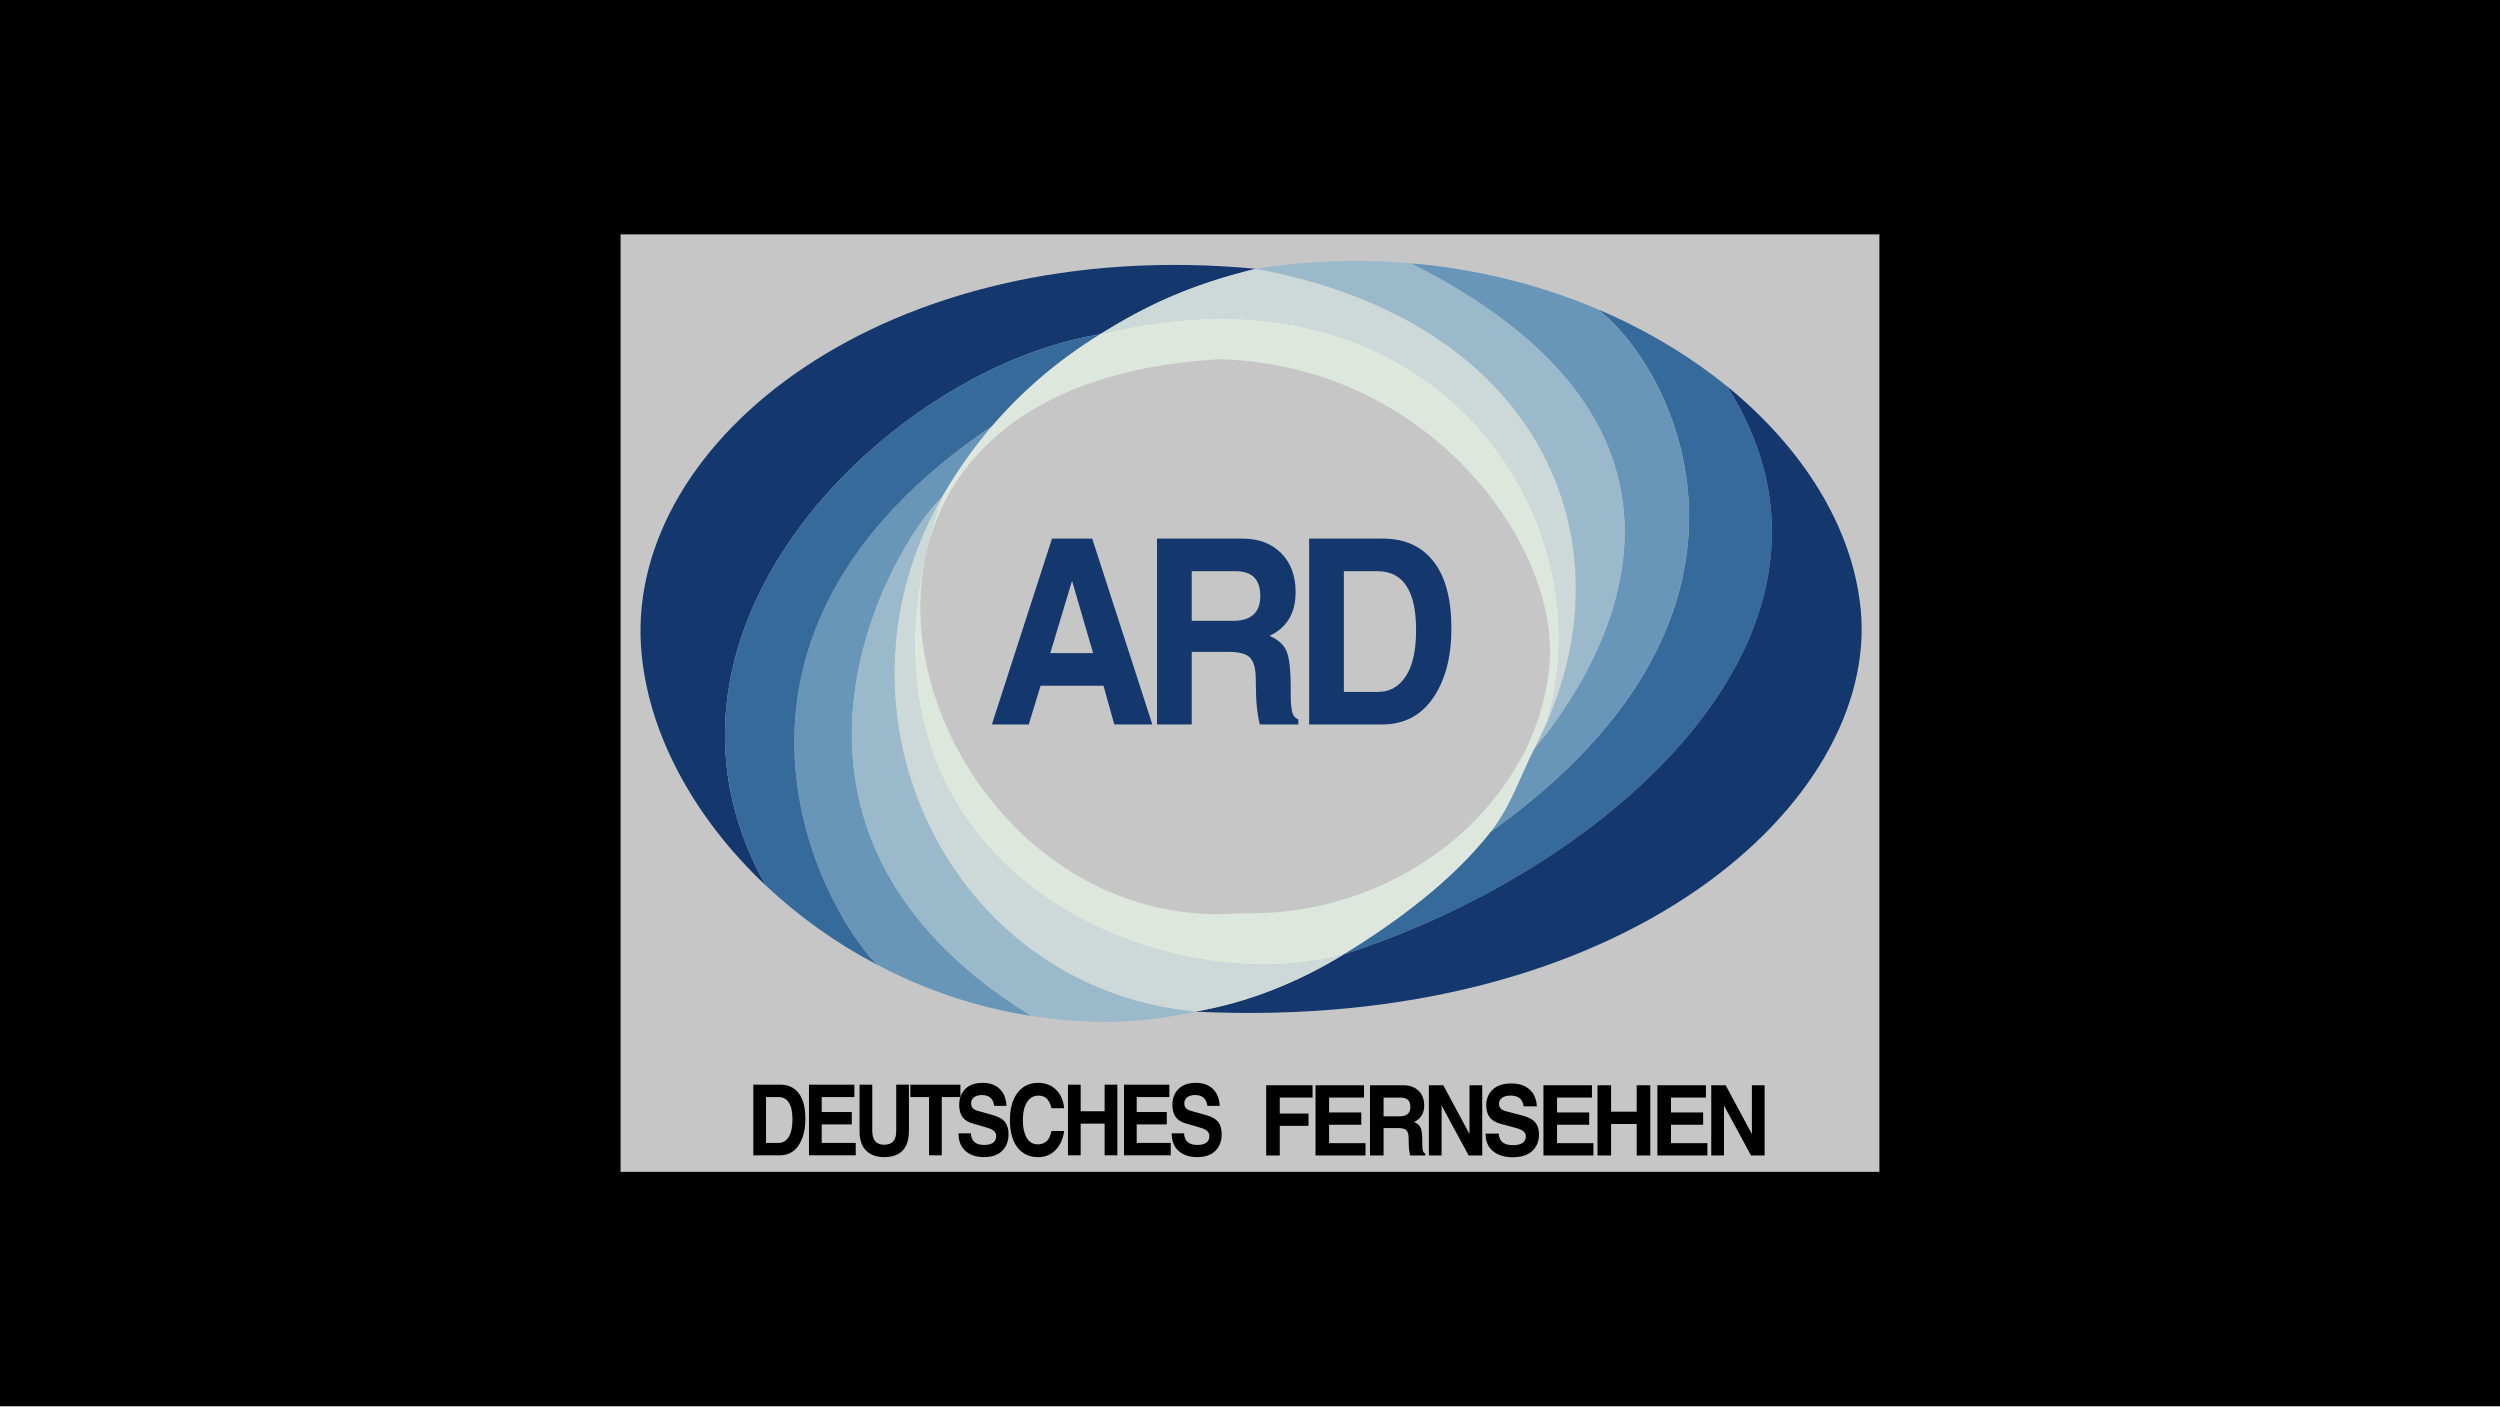
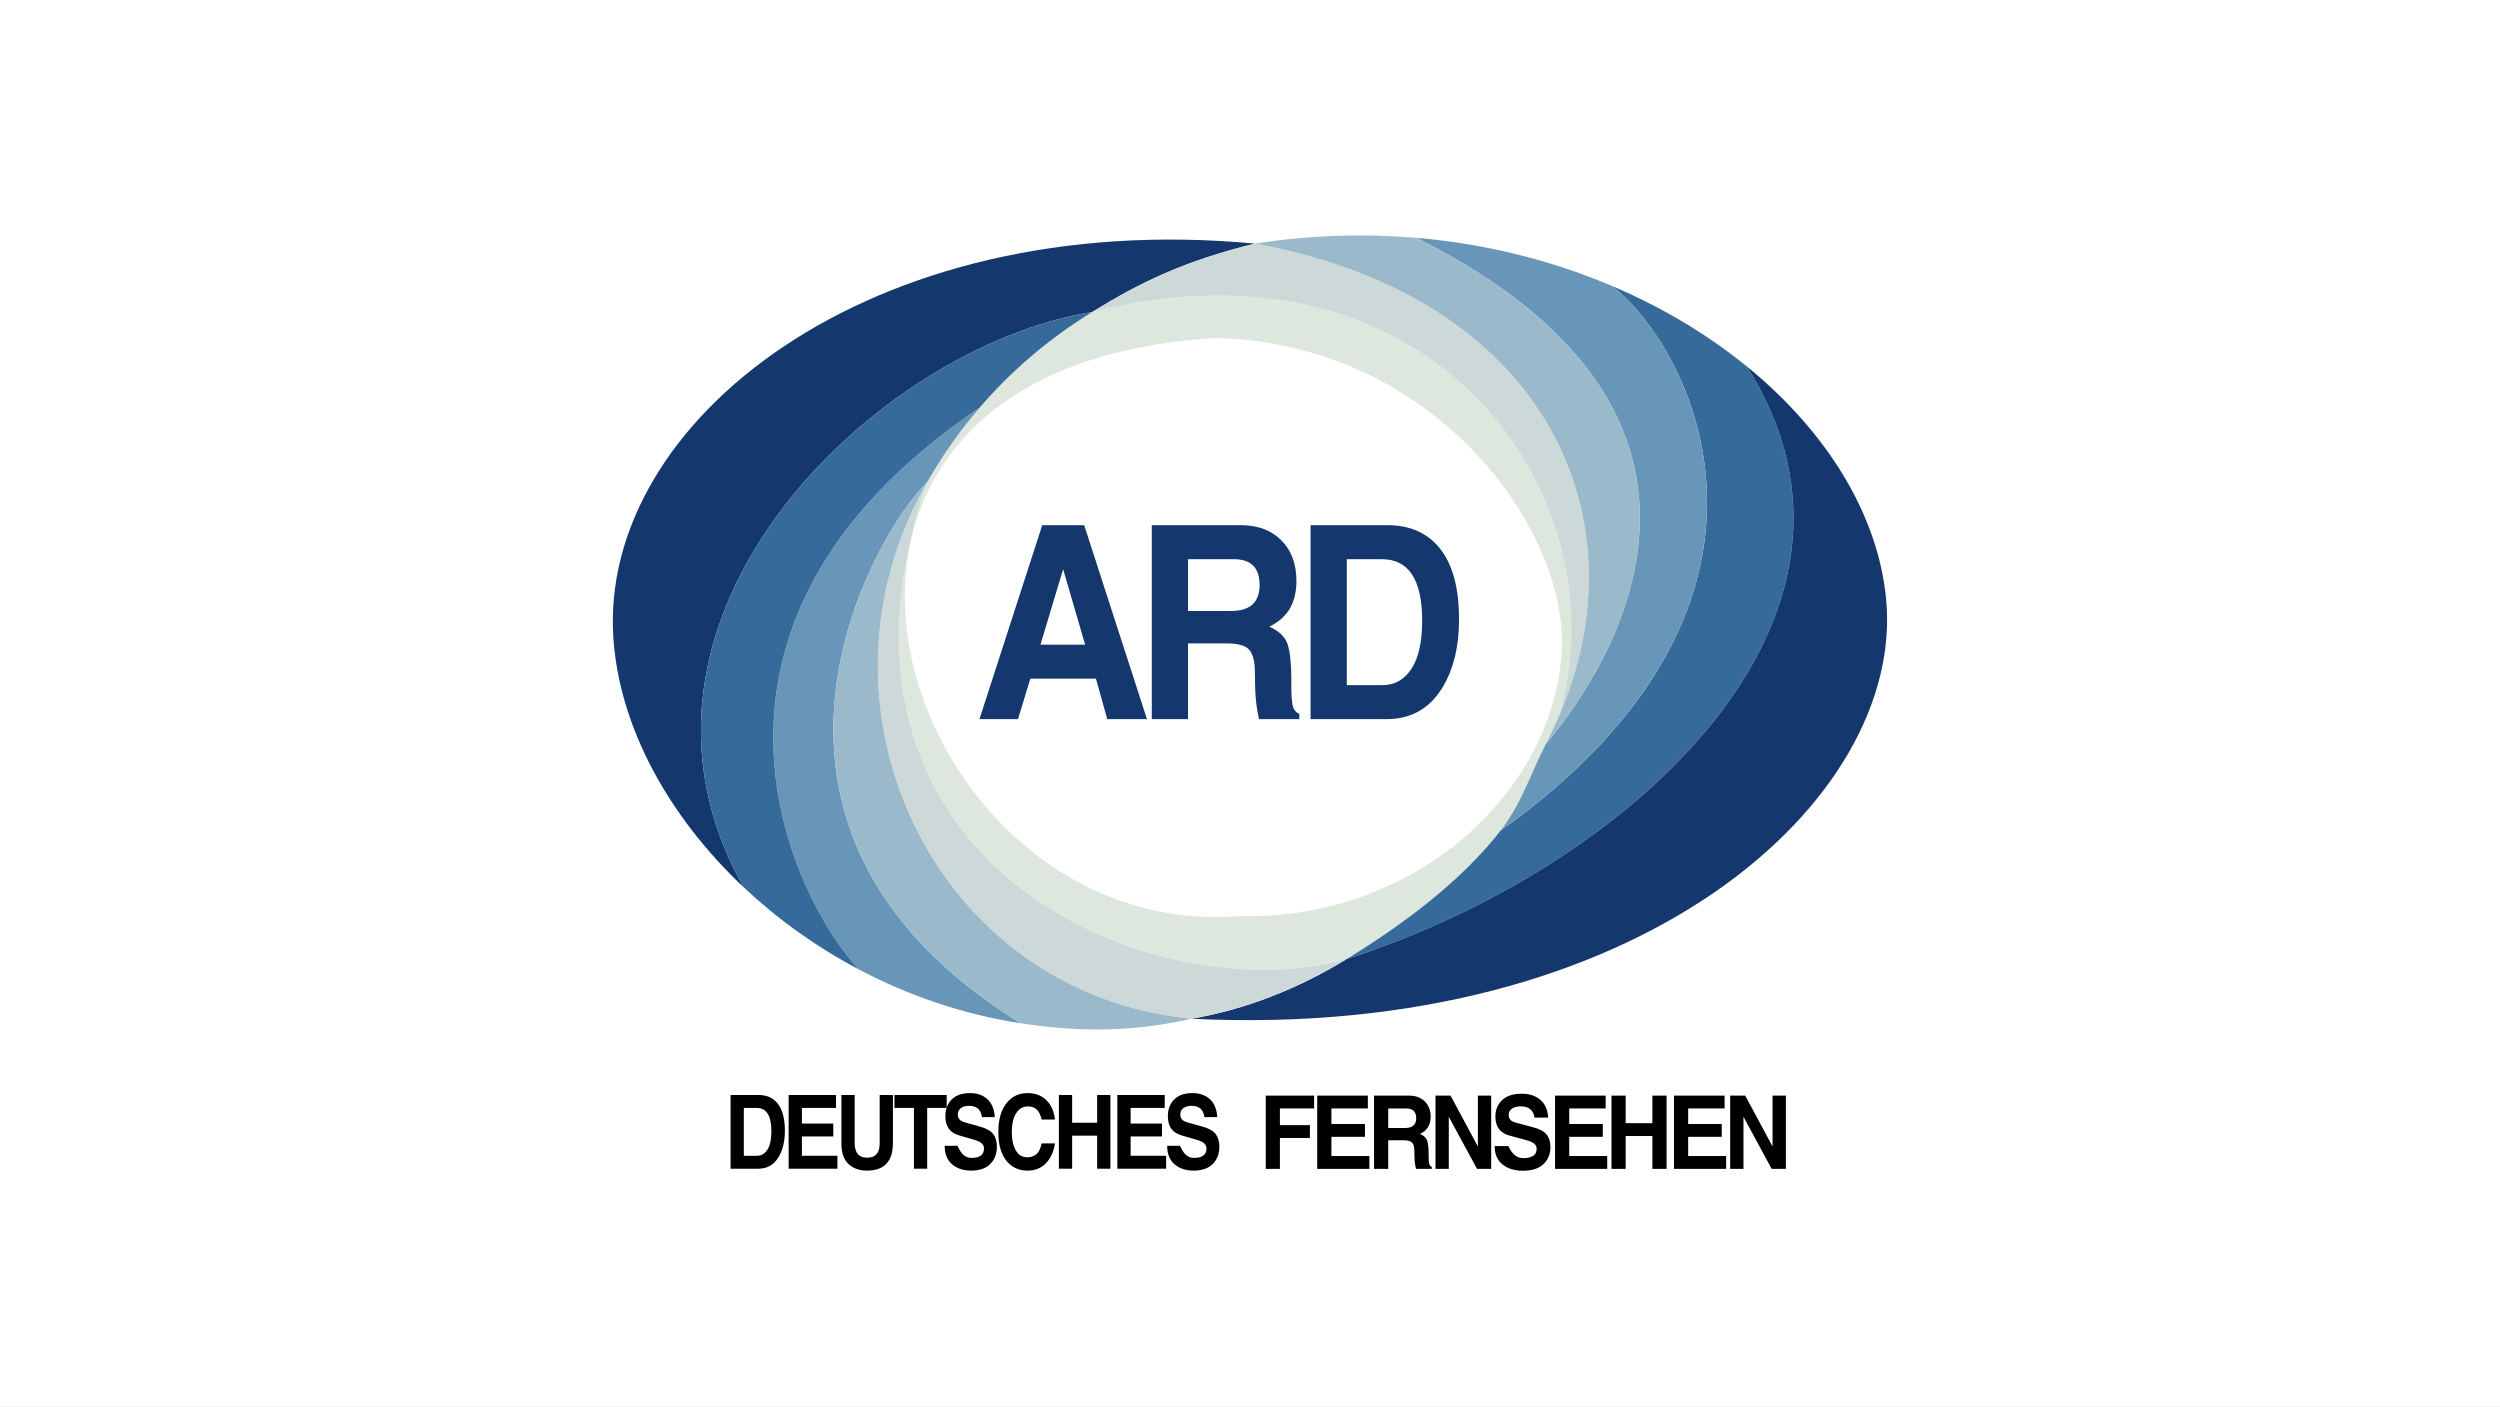
- <svg xmlns="http://www.w3.org/2000/svg" viewBox="0 0 640 360" width="640" height="360" role="img" aria-label="deutsches-fernsehen (thumb)">
-   <rect width="640" height="360" fill="#000000" />
-   <g transform="translate(158.8646 60) scale(0.524)">
-     <g id="BG">
-       <rect fill="#C6C6C6" width="615" height="458" />
-     </g>
-     <g id="Ringe">
+ <svg xmlns="http://www.w3.org/2000/svg" xmlns:xlink="http://www.w3.org/1999/xlink" viewBox="0 0 640 360" width="640" height="360" role="img" aria-label="deutsches-fernsehen (thumb)">
+   <rect width="640" height="360" fill="#FFFFFF" />
+   <g transform="translate(156.6083 60) scale(0.5468)">
+     <g data-rescale-wrap="1" transform="translate(-9.236641 -12.4868)">
+       <defs>
+         <path d="M310.34 16.81C129.84 -0.19 3.56 100.26 9.97 201.06C12.62 242.62 35.54 284.74 70.96 318.12C0 192 133.18 65 234.14 48.84C256.85 34.83 277.49 24.89 310.34 16.81Z" id="b3deWy2gn" />
+         <path d="M446.48 251.21C448.66 246.96 450.69 242.68 452.58 238.37C482.67 136.33 395.34 8.33 234.14 48.84C212.78 62.02 195.48 77.29 181.44 93.65C171.79 104.9 163.67 116.66 156.85 128.6C95.86 307.05 262.27 376.9 353.27 351.79C379.22 335.92 406.67 315.6 425.34 291.67C435.14 279.1 439.4 265 446.48 251.21ZM292.67 61C394 63.67 457.46 150.19 453.95 208.15C449.96 273.83 385.12 333.79 302.67 331.67C142.56 344.33 55.33 74.35 292.67 61Z" id="a1Ihv7a8W" />
+         <path d="M310.34 16.81C277.49 24.89 256.85 34.83 234.14 48.84C395.34 8.33 482.67 136.33 452.58 238.37C492.22 147.78 449.33 42.33 310.34 16.81Z" id="a1kyZ7ynp2" />
+         <path d="M353.27 351.79C486 309 615 192 540.71 74.35C524.25 60.93 505.19 49.11 484.11 39.52C481.89 38.51 479.64 37.53 477.37 36.57C514.04 64.42 576.96 183.51 425.34 291.67C406.67 315.6 379.22 335.92 353.27 351.79Z" id="d3ntfpJif3" />
+         <path d="M425.33 291.67C576.96 183.51 514.04 64.42 477.37 36.57C452.9 26.2 425.9 18.79 397.2 15.28C393.48 14.82 389.73 14.43 385.95 14.11C562.49 102.5 466.68 227 446.48 251.21C439.4 265 435.13 279.1 425.33 291.67Z" id="a3qj1TTKOT" />
+         <path d="M446.48 251.21C466.68 227 562.49 102.5 385.95 14.11C361.68 12.04 336.31 12.77 310.34 16.81C449.33 42.33 492.22 147.78 452.58 238.37C450.69 242.68 448.66 246.96 446.48 251.21Z" id="aIuT4mrwo" />
+         <path d="M353.27 351.79C330.8 365.52 306.24 375.35 280.68 379.72C491 390 615 277 605.86 183.11C602 143.48 578.04 104.8 540.71 74.35C615 192 486 309 353.27 351.79Z" id="a5ptlBLXx" />
+         <path d="M280.68 379.72C306.24 375.35 330.8 365.52 353.27 351.79C262.27 376.9 95.86 307.05 156.85 128.6C96.75 233.75 160.04 368 280.68 379.72Z" id="a34eCOnc8z" />
+         <path d="M181.44 93.65C28 197.05 96.33 327 125.14 356.74C148.3 368.94 173.85 377.72 200.74 381.84C50.99 289.66 133.18 151 156.85 128.6C163.67 116.66 171.79 104.9 181.44 93.65Z" id="a1Vyvn0GVX" />
+         <path d="M200.74 381.84C201.81 382 202.88 382.17 203.96 382.32C229.76 385.9 253.43 385.89 280.68 379.72C160.04 368 96.75 233.75 156.85 128.6C133.18 151 50.99 289.66 200.74 381.84Z" id="a3hi2ZBs0b" />
+         <path d="M234.14 48.84C133.18 65 0 192 70.96 318.12C86.76 333.01 105.05 346.16 125.14 356.74C96.33 327 28 197.05 181.44 93.65C195.48 77.29 212.78 62.02 234.14 48.84Z" id="a1lfpUThxb" />
+         <path d="M210.78 148.64L230.42 148.64L259.81 239.44L241.22 239.44L235.93 220.5L205.21 220.5L199.43 239.44L181.39 239.44L210.78 148.64ZM230.87 204.59L220.57 169.24L209.94 204.59L230.87 204.59Z" id="a13xMc6OKe" />
+         <path d="M312.27 239.44C311.12 234.55 310.5 229.18 310.43 223.34C310.42 222.66 310.33 217.23 310.32 216.55C310.24 212.03 309.33 208.8 307.59 206.87C305.85 204.94 302.3 203.97 296.96 203.97C295.77 203.97 289.79 203.97 279.04 203.97L279.04 239.44L262.07 239.44L262.07 148.64C287.14 148.64 301.08 148.64 303.86 148.64C311.73 148.64 318.02 151 322.73 155.73C327.44 160.42 329.79 166.77 329.79 174.79C329.79 185.03 325.55 192.15 317.05 196.14C321.65 198.15 324.53 200.93 325.68 204.46C326.83 208 327.4 213.53 327.4 221.06C327.4 221.42 327.4 224.33 327.4 224.7C327.4 228.15 327.61 230.91 328.01 232.96C328.46 234.98 329.5 236.31 331.13 236.97C331.13 237.14 331.13 237.96 331.13 239.44C319.81 239.44 313.52 239.44 312.27 239.44ZM300.52 164.56C299.09 164.56 291.93 164.56 279.04 164.56L279.04 188.8C291.13 188.8 297.84 188.8 299.19 188.8C308.09 188.8 312.54 184.75 312.54 176.65C312.54 168.59 308.54 164.56 300.52 164.56Z" id="b3coWQpqu" />
+         <path d="M336.4 148.64C358.07 148.64 370.11 148.64 372.51 148.64C383.09 148.64 391.29 152.34 397.11 159.74C402.97 167.15 405.91 178.11 405.91 192.62C405.91 206.44 402.94 217.71 397 226.42C391.07 235.1 382.72 239.44 371.96 239.44C369.59 239.44 357.73 239.44 336.4 239.44L336.4 148.64ZM370.07 223.53C375.74 223.53 380.25 221 383.59 215.94C386.96 210.88 388.65 203.36 388.65 193.36C388.65 174.16 382.36 164.56 369.79 164.56C368.69 164.56 363.22 164.56 353.37 164.56L353.37 223.53C363.39 223.52 368.95 223.52 370.07 223.53Z" id="aoZzooaNu" />
+         <path d="M64.86 415.41C72.79 415.41 77.19 415.41 78.07 415.41C81.94 415.41 84.94 416.82 87.07 419.63C89.22 422.45 90.29 426.61 90.29 432.13C90.29 437.38 89.2 441.66 87.03 444.98C84.86 448.27 81.8 449.92 77.87 449.92C77 449.92 72.67 449.92 64.86 449.92L64.86 415.41ZM77.18 443.87C79.25 443.87 80.9 442.91 82.13 440.99C83.36 439.07 83.98 436.21 83.98 432.41C83.98 425.11 81.68 421.46 77.08 421.46C76.68 421.46 74.68 421.46 71.07 421.46L71.07 443.87C74.74 443.87 76.77 443.87 77.18 443.87Z" id="b96U3gi9" />
+         <path d="M92.05 415.41L114.22 415.41L114.22 421.46L98.26 421.46L98.26 428.78L112.96 428.78L112.96 434.82L98.26 434.82L98.26 443.87L114.89 443.87L114.89 449.92L92.05 449.92L92.05 415.41Z" id="bXcISs3yO" />
+         <path d="M122.97 415.41C122.97 428.9 122.97 436.4 122.97 437.9C122.97 442.47 124.9 444.76 128.77 444.76C132.71 444.76 134.67 442.58 134.67 438.22C134.67 436.7 134.67 429.1 134.67 415.41L140.88 415.41C140.88 428.86 140.88 436.33 140.88 437.82C140.88 446.48 136.83 450.81 128.73 450.81C125.11 450.81 122.2 449.76 120.02 447.67C117.85 445.58 116.76 442.43 116.76 438.22C116.76 436.7 116.76 429.1 116.76 415.41L122.97 415.41Z" id="c1QJlTjpbl" />
+         <path d="M166.04 415.41L166.04 421.46L156.92 421.46L156.92 449.92L150.71 449.92L150.71 421.46L141.59 421.46L141.59 415.41L166.04 415.41Z" id="eKZpGCWO" />
+         <path d="M177.57 444.86C181.53 444.86 183.52 443.4 183.52 440.47C183.52 438.62 182.12 437.29 179.34 436.51C178.61 436.3 172.73 434.57 171.99 434.36C169.74 433.73 168.08 432.68 167.03 431.19C165.97 429.71 165.44 427.73 165.44 425.26C165.44 422.1 166.42 419.52 168.39 417.52C170.36 415.52 173.2 414.52 176.92 414.52C180.34 414.52 183.08 415.48 185.14 417.41C187.21 419.33 188.35 422.12 188.56 425.78C187.96 425.78 183.14 425.78 182.54 425.78C182.09 422.24 180.09 420.48 176.55 420.48C174.94 420.48 173.65 420.84 172.68 421.55C171.73 422.27 171.26 423.26 171.26 424.51C171.26 425.42 171.5 426.17 171.99 426.78C172.49 427.39 173.3 427.85 174.39 428.17C175.12 428.37 180.95 430.02 181.68 430.23C184.68 431.06 186.74 432.22 187.85 433.72C188.98 435.22 189.54 437.19 189.54 439.61C189.54 442.94 188.51 445.64 186.45 447.72C184.4 449.78 181.42 450.81 177.51 450.81C173.86 450.81 170.88 449.83 168.57 447.86C166.26 445.88 165.11 442.98 165.11 439.19C165.51 439.18 167.52 439.18 171.14 439.19C172.69 442.97 174.83 444.86 177.57 444.86Z" id="b2UjllptFO" />
+         <path d="M216.73 438.06C216.19 441.86 214.8 444.94 212.58 447.3C210.35 449.64 207.45 450.81 203.89 450.81C199.75 450.81 196.43 449.26 193.95 446.15C191.47 443.02 190.23 438.53 190.23 432.67C190.23 427.06 191.46 422.63 193.93 419.4C196.4 416.15 199.75 414.52 203.99 414.52C207.5 414.52 210.39 415.61 212.66 417.78C214.94 419.94 216.3 422.98 216.73 426.9C216.11 426.9 211.14 426.9 210.52 426.9C209.98 424.7 209.2 423.13 208.2 422.19C207.2 421.24 205.84 420.76 204.13 420.76C201.75 420.76 199.89 421.83 198.55 423.97C197.21 426.1 196.53 429.06 196.53 432.85C196.53 436.31 197.15 439.13 198.39 441.32C199.62 443.49 201.46 444.58 203.9 444.58C205.34 444.58 206.67 444.14 207.87 443.26C209.08 442.39 209.96 440.65 210.52 438.06C211.76 438.06 216.11 438.06 216.73 438.06Z" id="i3Jq5v7WPN" />
+         <path d="M224.78 415.41L224.78 428.4L236.49 428.4L236.49 415.41L242.7 415.41L242.7 449.92L236.49 449.92L236.49 434.45L224.78 434.45L224.78 449.92L218.58 449.92L218.58 415.41L224.78 415.41Z" id="d895St9us6" />
+         <path d="M245.95 415.41L268.12 415.41L268.12 421.46L252.16 421.46L252.16 428.78L266.85 428.78L266.85 434.82L252.16 434.82L252.16 443.87L268.79 443.87L268.79 449.92L245.95 449.92L245.95 415.41Z" id="gRfmwXx0n" />
+         <path d="M281.73 444.86C285.69 444.86 287.67 443.4 287.67 440.47C287.67 438.62 286.28 437.29 283.5 436.51C282.77 436.3 276.89 434.57 276.15 434.36C273.9 433.73 272.24 432.68 271.18 431.19C270.13 429.71 269.6 427.73 269.6 425.26C269.6 422.1 270.58 419.52 272.55 417.52C274.52 415.52 277.36 414.52 281.08 414.52C284.5 414.52 287.24 415.48 289.3 417.41C291.37 419.33 292.51 422.12 292.72 425.78C292.12 425.78 287.3 425.78 286.7 425.78C286.25 422.24 284.25 420.48 280.71 420.48C279.1 420.48 277.81 420.84 276.84 421.55C275.89 422.27 275.42 423.26 275.42 424.51C275.42 425.42 275.66 426.17 276.15 426.78C276.65 427.39 277.45 427.85 278.55 428.17C279.28 428.37 285.11 430.02 285.84 430.23C288.84 431.06 290.9 432.22 292.01 433.72C293.14 435.22 293.7 437.19 293.7 439.61C293.7 442.94 292.67 445.64 290.6 447.72C288.56 449.78 285.58 450.81 281.67 450.81C278.02 450.81 275.04 449.83 272.73 447.86C270.42 445.88 269.27 442.98 269.27 439.19C269.67 439.18 271.68 439.18 275.3 439.19C276.84 442.97 278.99 444.86 281.73 444.86Z" id="bkogtWWV1" />
+         <path d="M315.42 415.7L338.07 415.7L338.07 421.71L322.05 421.71L322.05 429.52L336.09 429.52L336.09 435.53L322.05 435.53L322.05 450L315.42 450L315.42 415.7Z" id="aGflPS8wW" />
+         <path d="M339.52 415.7L363.22 415.7L363.22 421.71L346.16 421.71L346.16 428.98L361.87 428.98L361.87 434.99L346.16 434.99L346.16 443.99L363.94 443.99L363.94 450L339.52 450L339.52 415.7Z" id="amwnmORLF" />
+         <path d="M385.76 450C385.31 448.15 385.07 446.12 385.04 443.92C385.04 443.66 385 441.61 385 441.35C384.97 439.65 384.61 438.43 383.93 437.7C383.25 436.97 381.87 436.6 379.78 436.6C379.31 436.6 376.97 436.6 372.77 436.6L372.77 450L366.13 450L366.13 415.7C375.94 415.7 381.39 415.7 382.48 415.7C385.55 415.7 388.01 416.6 389.85 418.38C391.7 420.15 392.62 422.55 392.62 425.58C392.62 429.45 390.96 432.14 387.63 433.64C389.43 434.4 390.56 435.45 391.01 436.79C391.46 438.13 391.68 440.21 391.68 443.06C391.68 443.19 391.68 444.29 391.68 444.43C391.68 445.74 391.76 446.78 391.92 447.55C392.1 448.31 392.5 448.82 393.14 449.07C393.14 449.13 393.14 449.44 393.14 450C388.71 450 386.25 450 385.76 450ZM381.17 421.71C380.61 421.71 377.81 421.71 372.77 421.71L372.77 430.87C377.5 430.87 380.12 430.87 380.65 430.87C384.13 430.87 385.87 429.34 385.87 426.28C385.87 423.24 384.3 421.71 381.17 421.71Z" id="ccrk4kT7f" />
+         <path d="M401.95 415.7L414.74 439.54L414.74 415.7L420.97 415.7L420.97 450L414.33 450L401.12 425.6L401.12 450L394.89 450L394.89 415.7L401.95 415.7Z" id="aacGJ8K92" />
+         <path d="M435.91 444.96C440.14 444.96 442.26 443.51 442.26 440.61C442.26 438.76 440.78 437.45 437.8 436.67C437.02 436.46 430.73 434.74 429.95 434.53C427.54 433.91 425.77 432.86 424.64 431.38C423.5 429.91 422.94 427.94 422.94 425.49C422.94 422.35 423.99 419.79 426.09 417.8C428.2 415.81 431.24 414.82 435.21 414.82C438.87 414.82 441.8 415.77 444 417.68C446.21 419.59 447.43 422.37 447.66 426C447.01 426 441.86 426 441.22 426C440.74 422.49 438.61 420.73 434.82 420.73C433.09 420.73 431.72 421.09 430.69 421.8C429.67 422.52 429.16 423.5 429.16 424.74C429.16 425.64 429.42 426.39 429.95 427C430.48 427.61 431.34 428.06 432.51 428.37C433.29 428.58 439.52 430.22 440.3 430.43C443.51 431.25 445.71 432.41 446.9 433.9C448.1 435.39 448.71 437.34 448.71 439.74C448.71 443.05 447.6 445.74 445.4 447.81C443.21 449.86 440.02 450.88 435.84 450.88C431.94 450.88 428.76 449.9 426.29 447.95C423.82 445.97 422.59 443.1 422.59 439.33C423.02 439.33 425.17 439.33 429.03 439.33C430.69 443.08 432.98 444.96 435.91 444.96Z" id="b13uiDrM7r" />
+         <path d="M450.87 415.7L474.57 415.7L474.57 421.71L457.51 421.71L457.51 428.98L473.22 428.98L473.22 434.99L457.51 434.99L457.51 443.99L475.29 443.99L475.29 450L450.87 450L450.87 415.7Z" id="c1kSPA84td" />
+         <path d="M483.92 415.7L483.92 428.61L496.44 428.61L496.44 415.7L503.08 415.7L503.08 450L496.44 450L496.44 434.62L483.92 434.62L483.92 450L477.29 450L477.29 415.7L483.92 415.7Z" id="b17BY9WkFm" />
+         <path d="M506.55 415.7L530.25 415.7L530.25 421.71L513.19 421.71L513.19 428.98L528.9 428.98L528.9 434.99L513.19 434.99L513.19 443.99L530.97 443.99L530.97 450L506.55 450L506.55 415.7Z" id="b4tMCYJ51m" />
+         <path d="M539.9 415.7L552.7 439.54L552.7 415.7L558.93 415.7L558.93 450L552.29 450L539.08 425.6L539.08 450L532.85 450L532.85 415.7L539.9 415.7Z" id="a49OgkXHpO" />
+       </defs>
      <g>
-         <path fill="#14376E" d="M234.137,48.841c22.71-14.012,43.35-23.954,76.201-32.03c-180.5-17-306.778,83.453-300.364,184.25    c2.645,41.56,25.563,83.679,60.988,117.057C0,192,133.183,65,234.137,48.841z" />
-         <path fill="#DDE7DE" d="M425.335,291.666c9.8-12.564,14.069-26.669,21.146-40.461c2.176-4.241,4.212-8.523,6.1-12.838    C482.669,136.333,395.335,8.333,234.137,48.841c-21.36,13.179-38.66,28.45-52.698,44.805    c-9.654,11.249-17.766,23.01-24.594,34.958c-60.983,178.446,105.429,248.3,196.421,223.183    C379.22,335.922,406.67,315.596,425.335,291.666z M302.667,331.667C142.56,344.333,55.333,74.354,292.667,61    C394,63.667,457.464,150.194,453.947,208.147C449.962,273.827,385.123,333.792,302.667,331.667z" />
-         <path fill="#CCD9D8" d="M452.58,238.367c39.644-90.587-3.246-196.034-142.242-221.556c-32.852,8.076-53.491,18.018-76.201,32.03    C395.335,8.333,482.669,136.333,452.58,238.367z" />
-         <path fill="#356A9A" d="M425.335,291.666c-18.665,23.93-46.115,44.256-72.069,60.121C486,309,615,192,540.709,74.354    c-16.459-13.422-35.517-25.242-56.595-34.833c-2.223-1.011-4.476-1.988-6.742-2.949    C514.043,64.424,576.961,183.507,425.335,291.666z" />
-         <path fill="#6896B9" d="M446.48,251.205c-7.076,13.792-11.346,27.896-21.146,40.461    c151.626-108.159,88.708-227.242,52.037-255.094c-24.472-10.375-51.476-17.787-80.174-21.294    c-3.722-0.455-7.472-0.844-11.249-1.166C562.489,102.5,466.679,227,446.48,251.205z" />
-         <path fill="#9AB9CA" d="M452.58,238.367c-1.888,4.314-3.924,8.597-6.1,12.838C466.679,227,562.489,102.5,385.949,14.112    c-24.273-2.068-49.642-1.347-75.611,2.699C449.334,42.333,492.224,147.78,452.58,238.367z" />
-         <path fill="#14376E" d="M540.709,74.354C615,192,486,309,353.266,351.787c-22.467,13.733-47.029,23.558-72.587,27.937    C491,390,615,277,605.861,183.113C602.004,143.481,578.039,104.795,540.709,74.354z" />
-         <path fill="#CCD9D8" d="M156.845,128.604C96.753,233.746,160.039,368,280.679,379.724c25.558-4.379,50.12-14.203,72.587-27.937    C262.273,376.904,95.862,307.051,156.845,128.604z" />
-         <path fill="#6896B9" d="M156.845,128.604c6.829-11.948,14.94-23.709,24.594-34.958C28,197.052,96.332,327,125.143,356.739    c23.158,12.201,48.71,20.979,75.592,25.1C50.986,289.663,133.183,151,156.845,128.604z" />
-         <path fill="#9AB9CA" d="M156.845,128.604C133.183,151,50.986,289.663,200.735,381.839c1.073,0.164,2.144,0.335,3.221,0.484    c25.808,3.581,49.476,3.565,76.723-2.6C160.039,368,96.753,233.746,156.845,128.604z" />
-         <path fill="#356A9A" d="M181.439,93.646c14.038-16.355,31.337-31.626,52.698-44.805C133.183,65,0,192,70.962,318.117    c15.802,14.889,34.092,28.038,54.181,38.622C96.332,327,28,197.052,181.439,93.646z" />
-         <path display="none" fill="#FFFFFF" d="M453.947,208.147C457.464,150.194,394,63.667,292.667,61    c-237.333,13.354-150.107,283.333,10,270.667C385.123,333.792,449.962,273.827,453.947,208.147z" />
-       </g>
-     </g>
-     <g id="Schrift">
-       <g>
-         <path fill="#14376E" d="M181.393,239.439l29.384-90.799h19.645l29.384,90.799h-18.587l-5.287-18.937h-30.719l-5.788,18.937    H181.393z M209.942,204.588h20.925l-10.296-35.345L209.942,204.588z" />
-         <path fill="#14376E" d="M331.131,239.439h-18.866c-1.15-4.894-1.763-10.26-1.836-16.1l-0.111-6.785    c-0.075-4.523-0.983-7.751-2.727-9.685c-1.745-1.932-5.287-2.899-10.629-2.899h-17.92v35.468h-16.974v-90.799h41.794    c7.865,0,14.154,2.365,18.866,7.094c4.711,4.688,7.067,11.042,7.067,19.061c0,10.239-4.249,17.354-12.744,21.342    c4.6,2.016,7.476,4.791,8.626,8.328c1.149,3.537,1.726,9.067,1.726,16.593v3.639c0,3.455,0.203,6.21,0.611,8.266    c0.445,2.015,1.484,3.352,3.117,4.009V239.439z M312.543,176.645c0-8.059-4.007-12.09-12.021-12.09h-21.481v24.242h20.146    C308.091,188.797,312.543,184.747,312.543,176.645z" />
-         <path fill="#14376E" d="M336.397,239.439v-90.799h36.117c10.574,0,18.773,3.701,24.599,11.103    c5.861,7.402,8.793,18.362,8.793,32.878c0,13.817-2.969,25.085-8.904,33.803c-5.937,8.677-14.284,13.015-25.043,13.015H336.397z     M353.371,223.525h16.695c5.677,0,10.185-2.529,13.523-7.587c3.375-5.058,5.064-12.583,5.064-22.577    c0-19.204-6.289-28.806-18.866-28.806h-16.417V223.525z" />
-       </g>
-       <g>
-         <path d="M64.862,449.922v-34.51h13.211c3.868,0,6.867,1.407,8.998,4.22c2.144,2.813,3.216,6.979,3.216,12.496    c0,5.251-1.086,9.534-3.257,12.848c-2.171,3.298-5.225,4.946-9.161,4.946H64.862z M71.071,443.873h6.107    c2.076,0,3.725-0.961,4.947-2.884c1.235-1.922,1.853-4.782,1.853-8.58c0-7.299-2.3-10.948-6.901-10.948h-6.005V443.873z" />
-         <path d="M92.052,449.922v-34.51h22.168v6.049h-15.96v7.314h14.698v6.049H98.261v9.049h16.632v6.049H92.052z" />
-         <path d="M116.758,415.412h6.209v22.483c0,4.579,1.934,6.869,5.802,6.869c3.936,0,5.904-2.181,5.904-6.541v-22.812h6.209v22.413    c0,8.658-4.051,12.987-12.153,12.987c-3.624,0-6.528-1.047-8.713-3.142c-2.171-2.094-3.257-5.243-3.257-9.447V415.412z" />
-         <path d="M141.586,415.412h24.449v6.049h-9.12v28.461h-6.209v-28.461h-9.12V415.412z" />
-         <path d="M171.138,439.185c0.176,3.782,2.321,5.674,6.433,5.674c3.963,0,5.944-1.462,5.944-4.385c0-1.859-1.391-3.18-4.173-3.962    l-7.349-2.156c-2.253-0.625-3.909-1.681-4.967-3.165c-1.059-1.485-1.588-3.462-1.588-5.932c0-3.157,0.984-5.735,2.952-7.736    c1.967-2.001,4.811-3.001,8.529-3.001c3.42,0,6.161,0.961,8.225,2.884c2.063,1.922,3.203,4.712,3.42,8.369h-6.026    c-0.448-3.532-2.443-5.298-5.985-5.298c-1.615,0-2.904,0.359-3.868,1.078c-0.95,0.719-1.425,1.704-1.425,2.954    c0,0.906,0.244,1.664,0.733,2.273c0.502,0.61,1.303,1.071,2.402,1.384l7.288,2.063c2.999,0.829,5.055,1.993,6.168,3.493    c1.126,1.501,1.689,3.463,1.689,5.885c0,3.329-1.032,6.033-3.094,8.111c-2.049,2.063-5.028,3.095-8.937,3.095    c-3.651,0-6.629-0.984-8.937-2.954c-2.308-1.984-3.461-4.876-3.461-8.674H171.138z" />
-         <path d="M210.521,438.06h6.209c-0.543,3.798-1.927,6.877-4.153,9.236c-2.226,2.345-5.124,3.517-8.692,3.517    c-4.14,0-7.451-1.555-9.935-4.665c-2.483-3.126-3.725-7.619-3.725-13.48c0-5.61,1.235-10.034,3.705-13.27    c2.47-3.25,5.822-4.876,10.056-4.876c3.515,0,6.406,1.087,8.672,3.259c2.28,2.156,3.637,5.196,4.071,9.119h-6.209    c-0.543-2.203-1.316-3.774-2.321-4.712c-1.004-0.953-2.361-1.43-4.071-1.43c-2.375,0-4.234,1.07-5.578,3.212    c-1.344,2.125-2.016,5.087-2.016,8.885c0,3.454,0.618,6.275,1.853,8.464c1.235,2.172,3.074,3.258,5.517,3.258    c1.438,0,2.761-0.437,3.969-1.313C209.083,442.389,209.964,440.653,210.521,438.06z" />
-         <path d="M218.575,415.412h6.209V428.4h11.706v-12.988h6.209v34.51h-6.209v-15.473h-11.706v15.473h-6.209V415.412z" />
-         <path d="M245.948,449.922v-34.51h22.168v6.049h-15.96v7.314h14.698v6.049h-14.698v9.049h16.632v6.049H245.948z" />
-         <path d="M275.296,439.185c0.176,3.782,2.321,5.674,6.433,5.674c3.963,0,5.944-1.462,5.944-4.385c0-1.859-1.391-3.18-4.173-3.962    l-7.349-2.156c-2.253-0.625-3.909-1.681-4.967-3.165c-1.059-1.485-1.588-3.462-1.588-5.932c0-3.157,0.984-5.735,2.952-7.736    c1.967-2.001,4.811-3.001,8.529-3.001c3.42,0,6.161,0.961,8.225,2.884c2.063,1.922,3.203,4.712,3.42,8.369h-6.026    c-0.448-3.532-2.443-5.298-5.985-5.298c-1.615,0-2.904,0.359-3.868,1.078c-0.95,0.719-1.425,1.704-1.425,2.954    c0,0.906,0.244,1.664,0.733,2.273c0.502,0.61,1.303,1.071,2.402,1.384l7.288,2.063c2.999,0.829,5.055,1.993,6.168,3.493    c1.126,1.501,1.689,3.463,1.689,5.885c0,3.329-1.032,6.033-3.094,8.111c-2.049,2.063-5.028,3.095-8.937,3.095    c-3.651,0-6.629-0.984-8.937-2.954c-2.308-1.984-3.461-4.876-3.461-8.674H275.296z" />
-       </g>
-       <g>
-         <path d="M315.417,449.996v-34.293h22.655v6.011h-16.018v7.804h14.037v6.011h-14.037v14.468H315.417z" />
-         <path d="M339.522,449.996v-34.293h23.699v6.011H346.16v7.269h15.713v6.011H346.16v8.992h17.78v6.011H339.522z" />
-         <path d="M393.139,449.996h-7.378c-0.45-1.848-0.689-3.875-0.718-6.08l-0.044-2.563c-0.029-1.708-0.385-2.927-1.066-3.657    c-0.682-0.729-2.067-1.095-4.156-1.095h-7.008v13.396h-6.638v-34.293h16.344c3.076,0,5.535,0.893,7.378,2.679    c1.842,1.771,2.764,4.17,2.764,7.199c0,3.867-1.661,6.555-4.983,8.061c1.799,0.761,2.923,1.81,3.373,3.146    c0.449,1.336,0.675,3.424,0.675,6.267v1.374c0,1.305,0.079,2.346,0.239,3.122c0.174,0.762,0.58,1.267,1.219,1.515V449.996z     M385.869,426.279c0-3.044-1.566-4.565-4.7-4.565h-8.4v9.155h7.878C384.129,430.869,385.869,429.34,385.869,426.279z" />
-         <path d="M394.894,415.703h7.051l12.797,23.833v-23.833h6.225v34.293h-6.638l-13.211-24.392v24.392h-6.224V415.703z" />
-         <path d="M429.031,439.326c0.188,3.759,2.481,5.638,6.877,5.638c4.236,0,6.355-1.452,6.355-4.356c0-1.848-1.487-3.16-4.462-3.938    l-7.856-2.143c-2.408-0.621-4.179-1.67-5.31-3.146c-1.132-1.476-1.698-3.44-1.698-5.895c0-3.137,1.052-5.699,3.156-7.688    c2.104-1.988,5.143-2.982,9.118-2.982c3.656,0,6.587,0.955,8.792,2.866c2.206,1.91,3.425,4.683,3.656,8.316h-6.441    c-0.479-3.51-2.611-5.265-6.398-5.265c-1.727,0-3.104,0.357-4.135,1.071c-1.016,0.715-1.523,1.693-1.523,2.936    c0,0.901,0.261,1.654,0.783,2.26c0.537,0.605,1.393,1.064,2.568,1.374l7.791,2.051c3.206,0.823,5.404,1.98,6.594,3.471    c1.204,1.491,1.807,3.44,1.807,5.848c0,3.309-1.103,5.996-3.308,8.062c-2.191,2.05-5.376,3.075-9.554,3.075    c-3.903,0-7.088-0.979-9.555-2.936c-2.467-1.973-3.699-4.846-3.699-8.62H429.031z" />
-         <path d="M450.874,449.996v-34.293h23.699v6.011h-17.062v7.269h15.713v6.011h-15.713v8.992h17.78v6.011H450.874z" />
-         <path d="M477.286,415.703h6.638v12.906h12.514v-12.906h6.638v34.293h-6.638V434.62h-12.514v15.376h-6.638V415.703z" />
-         <path d="M506.55,449.996v-34.293h23.699v6.011h-17.062v7.269H528.9v6.011h-15.713v8.992h17.78v6.011H506.55z" />
-         <path d="M532.853,415.703h7.051l12.797,23.833v-23.833h6.225v34.293h-6.638l-13.211-24.392v24.392h-6.224V415.703z" />
+         <g>
+           <g>
+             <use xlink:href="#b3deWy2gn" opacity="1" fill="#14376e" fill-opacity="1" />
+             <g>
+               <use xlink:href="#b3deWy2gn" opacity="1" fill-opacity="0" stroke="#000000" stroke-width="1" stroke-opacity="0" />
+             </g>
+           </g>
+           <g>
+             <use xlink:href="#a1Ihv7a8W" opacity="1" fill="#dde7de" fill-opacity="1" />
+             <g>
+               <use xlink:href="#a1Ihv7a8W" opacity="1" fill-opacity="0" stroke="#000000" stroke-width="1" stroke-opacity="0" />
+             </g>
+           </g>
+           <g>
+             <use xlink:href="#a1kyZ7ynp2" opacity="1" fill="#ccd9d8" fill-opacity="1" />
+             <g>
+               <use xlink:href="#a1kyZ7ynp2" opacity="1" fill-opacity="0" stroke="#000000" stroke-width="1" stroke-opacity="0" />
+             </g>
+           </g>
+           <g>
+             <use xlink:href="#d3ntfpJif3" opacity="1" fill="#356a9a" fill-opacity="1" />
+             <g>
+               <use xlink:href="#d3ntfpJif3" opacity="1" fill-opacity="0" stroke="#000000" stroke-width="1" stroke-opacity="0" />
+             </g>
+           </g>
+           <g>
+             <use xlink:href="#a3qj1TTKOT" opacity="1" fill="#6896b9" fill-opacity="1" />
+             <g>
+               <use xlink:href="#a3qj1TTKOT" opacity="1" fill-opacity="0" stroke="#000000" stroke-width="1" stroke-opacity="0" />
+             </g>
+           </g>
+           <g>
+             <use xlink:href="#aIuT4mrwo" opacity="1" fill="#9ab9ca" fill-opacity="1" />
+             <g>
+               <use xlink:href="#aIuT4mrwo" opacity="1" fill-opacity="0" stroke="#000000" stroke-width="1" stroke-opacity="0" />
+             </g>
+           </g>
+           <g>
+             <use xlink:href="#a5ptlBLXx" opacity="1" fill="#14376e" fill-opacity="1" />
+             <g>
+               <use xlink:href="#a5ptlBLXx" opacity="1" fill-opacity="0" stroke="#000000" stroke-width="1" stroke-opacity="0" />
+             </g>
+           </g>
+           <g>
+             <use xlink:href="#a34eCOnc8z" opacity="1" fill="#ccd9d8" fill-opacity="1" />
+             <g>
+               <use xlink:href="#a34eCOnc8z" opacity="1" fill-opacity="0" stroke="#000000" stroke-width="1" stroke-opacity="0" />
+             </g>
+           </g>
+           <g>
+             <use xlink:href="#a1Vyvn0GVX" opacity="1" fill="#6896b9" fill-opacity="1" />
+             <g>
+               <use xlink:href="#a1Vyvn0GVX" opacity="1" fill-opacity="0" stroke="#000000" stroke-width="1" stroke-opacity="0" />
+             </g>
+           </g>
+           <g>
+             <use xlink:href="#a3hi2ZBs0b" opacity="1" fill="#9ab9ca" fill-opacity="1" />
+             <g>
+               <use xlink:href="#a3hi2ZBs0b" opacity="1" fill-opacity="0" stroke="#000000" stroke-width="1" stroke-opacity="0" />
+             </g>
+           </g>
+           <g>
+             <use xlink:href="#a1lfpUThxb" opacity="1" fill="#356a9a" fill-opacity="1" />
+             <g>
+               <use xlink:href="#a1lfpUThxb" opacity="1" fill-opacity="0" stroke="#000000" stroke-width="1" stroke-opacity="0" />
+             </g>
+           </g>
+           <g>
+             <use xlink:href="#a13xMc6OKe" opacity="1" fill="#14376e" fill-opacity="1" />
+             <g>
+               <use xlink:href="#a13xMc6OKe" opacity="1" fill-opacity="0" stroke="#000000" stroke-width="1" stroke-opacity="0" />
+             </g>
+           </g>
+           <g>
+             <use xlink:href="#b3coWQpqu" opacity="1" fill="#14376e" fill-opacity="1" />
+             <g>
+               <use xlink:href="#b3coWQpqu" opacity="1" fill-opacity="0" stroke="#000000" stroke-width="1" stroke-opacity="0" />
+             </g>
+           </g>
+           <g>
+             <use xlink:href="#aoZzooaNu" opacity="1" fill="#14376e" fill-opacity="1" />
+             <g>
+               <use xlink:href="#aoZzooaNu" opacity="1" fill-opacity="0" stroke="#000000" stroke-width="1" stroke-opacity="0" />
+             </g>
+           </g>
+           <g>
+             <use xlink:href="#b96U3gi9" opacity="1" fill="#000000" fill-opacity="1" />
+             <g>
+               <use xlink:href="#b96U3gi9" opacity="1" fill-opacity="0" stroke="#000000" stroke-width="1" stroke-opacity="0" />
+             </g>
+           </g>
+           <g>
+             <use xlink:href="#bXcISs3yO" opacity="1" fill="#000000" fill-opacity="1" />
+             <g>
+               <use xlink:href="#bXcISs3yO" opacity="1" fill-opacity="0" stroke="#000000" stroke-width="1" stroke-opacity="0" />
+             </g>
+           </g>
+           <g>
+             <use xlink:href="#c1QJlTjpbl" opacity="1" fill="#000000" fill-opacity="1" />
+             <g>
+               <use xlink:href="#c1QJlTjpbl" opacity="1" fill-opacity="0" stroke="#000000" stroke-width="1" stroke-opacity="0" />
+             </g>
+           </g>
+           <g>
+             <use xlink:href="#eKZpGCWO" opacity="1" fill="#000000" fill-opacity="1" />
+             <g>
+               <use xlink:href="#eKZpGCWO" opacity="1" fill-opacity="0" stroke="#000000" stroke-width="1" stroke-opacity="0" />
+             </g>
+           </g>
+           <g>
+             <use xlink:href="#b2UjllptFO" opacity="1" fill="#000000" fill-opacity="1" />
+             <g>
+               <use xlink:href="#b2UjllptFO" opacity="1" fill-opacity="0" stroke="#000000" stroke-width="1" stroke-opacity="0" />
+             </g>
+           </g>
+           <g>
+             <use xlink:href="#i3Jq5v7WPN" opacity="1" fill="#000000" fill-opacity="1" />
+             <g>
+               <use xlink:href="#i3Jq5v7WPN" opacity="1" fill-opacity="0" stroke="#000000" stroke-width="1" stroke-opacity="0" />
+             </g>
+           </g>
+           <g>
+             <use xlink:href="#d895St9us6" opacity="1" fill="#000000" fill-opacity="1" />
+             <g>
+               <use xlink:href="#d895St9us6" opacity="1" fill-opacity="0" stroke="#000000" stroke-width="1" stroke-opacity="0" />
+             </g>
+           </g>
+           <g>
+             <use xlink:href="#gRfmwXx0n" opacity="1" fill="#000000" fill-opacity="1" />
+             <g>
+               <use xlink:href="#gRfmwXx0n" opacity="1" fill-opacity="0" stroke="#000000" stroke-width="1" stroke-opacity="0" />
+             </g>
+           </g>
+           <g>
+             <use xlink:href="#bkogtWWV1" opacity="1" fill="#000000" fill-opacity="1" />
+             <g>
+               <use xlink:href="#bkogtWWV1" opacity="1" fill-opacity="0" stroke="#000000" stroke-width="1" stroke-opacity="0" />
+             </g>
+           </g>
+           <g>
+             <use xlink:href="#aGflPS8wW" opacity="1" fill="#000000" fill-opacity="1" />
+             <g>
+               <use xlink:href="#aGflPS8wW" opacity="1" fill-opacity="0" stroke="#000000" stroke-width="1" stroke-opacity="0" />
+             </g>
+           </g>
+           <g>
+             <use xlink:href="#amwnmORLF" opacity="1" fill="#000000" fill-opacity="1" />
+             <g>
+               <use xlink:href="#amwnmORLF" opacity="1" fill-opacity="0" stroke="#000000" stroke-width="1" stroke-opacity="0" />
+             </g>
+           </g>
+           <g>
+             <use xlink:href="#ccrk4kT7f" opacity="1" fill="#000000" fill-opacity="1" />
+             <g>
+               <use xlink:href="#ccrk4kT7f" opacity="1" fill-opacity="0" stroke="#000000" stroke-width="1" stroke-opacity="0" />
+             </g>
+           </g>
+           <g>
+             <use xlink:href="#aacGJ8K92" opacity="1" fill="#000000" fill-opacity="1" />
+             <g>
+               <use xlink:href="#aacGJ8K92" opacity="1" fill-opacity="0" stroke="#000000" stroke-width="1" stroke-opacity="0" />
+             </g>
+           </g>
+           <g>
+             <use xlink:href="#b13uiDrM7r" opacity="1" fill="#000000" fill-opacity="1" />
+             <g>
+               <use xlink:href="#b13uiDrM7r" opacity="1" fill-opacity="0" stroke="#000000" stroke-width="1" stroke-opacity="0" />
+             </g>
+           </g>
+           <g>
+             <use xlink:href="#c1kSPA84td" opacity="1" fill="#000000" fill-opacity="1" />
+             <g>
+               <use xlink:href="#c1kSPA84td" opacity="1" fill-opacity="0" stroke="#000000" stroke-width="1" stroke-opacity="0" />
+             </g>
+           </g>
+           <g>
+             <use xlink:href="#b17BY9WkFm" opacity="1" fill="#000000" fill-opacity="1" />
+             <g>
+               <use xlink:href="#b17BY9WkFm" opacity="1" fill-opacity="0" stroke="#000000" stroke-width="1" stroke-opacity="0" />
+             </g>
+           </g>
+           <g>
+             <use xlink:href="#b4tMCYJ51m" opacity="1" fill="#000000" fill-opacity="1" />
+             <g>
+               <use xlink:href="#b4tMCYJ51m" opacity="1" fill-opacity="0" stroke="#000000" stroke-width="1" stroke-opacity="0" />
+             </g>
+           </g>
+           <g>
+             <use xlink:href="#a49OgkXHpO" opacity="1" fill="#000000" fill-opacity="1" />
+             <g>
+               <use xlink:href="#a49OgkXHpO" opacity="1" fill-opacity="0" stroke="#000000" stroke-width="1" stroke-opacity="0" />
+             </g>
+           </g>
+         </g>
      </g>
    </g>
  </g>
</svg>
